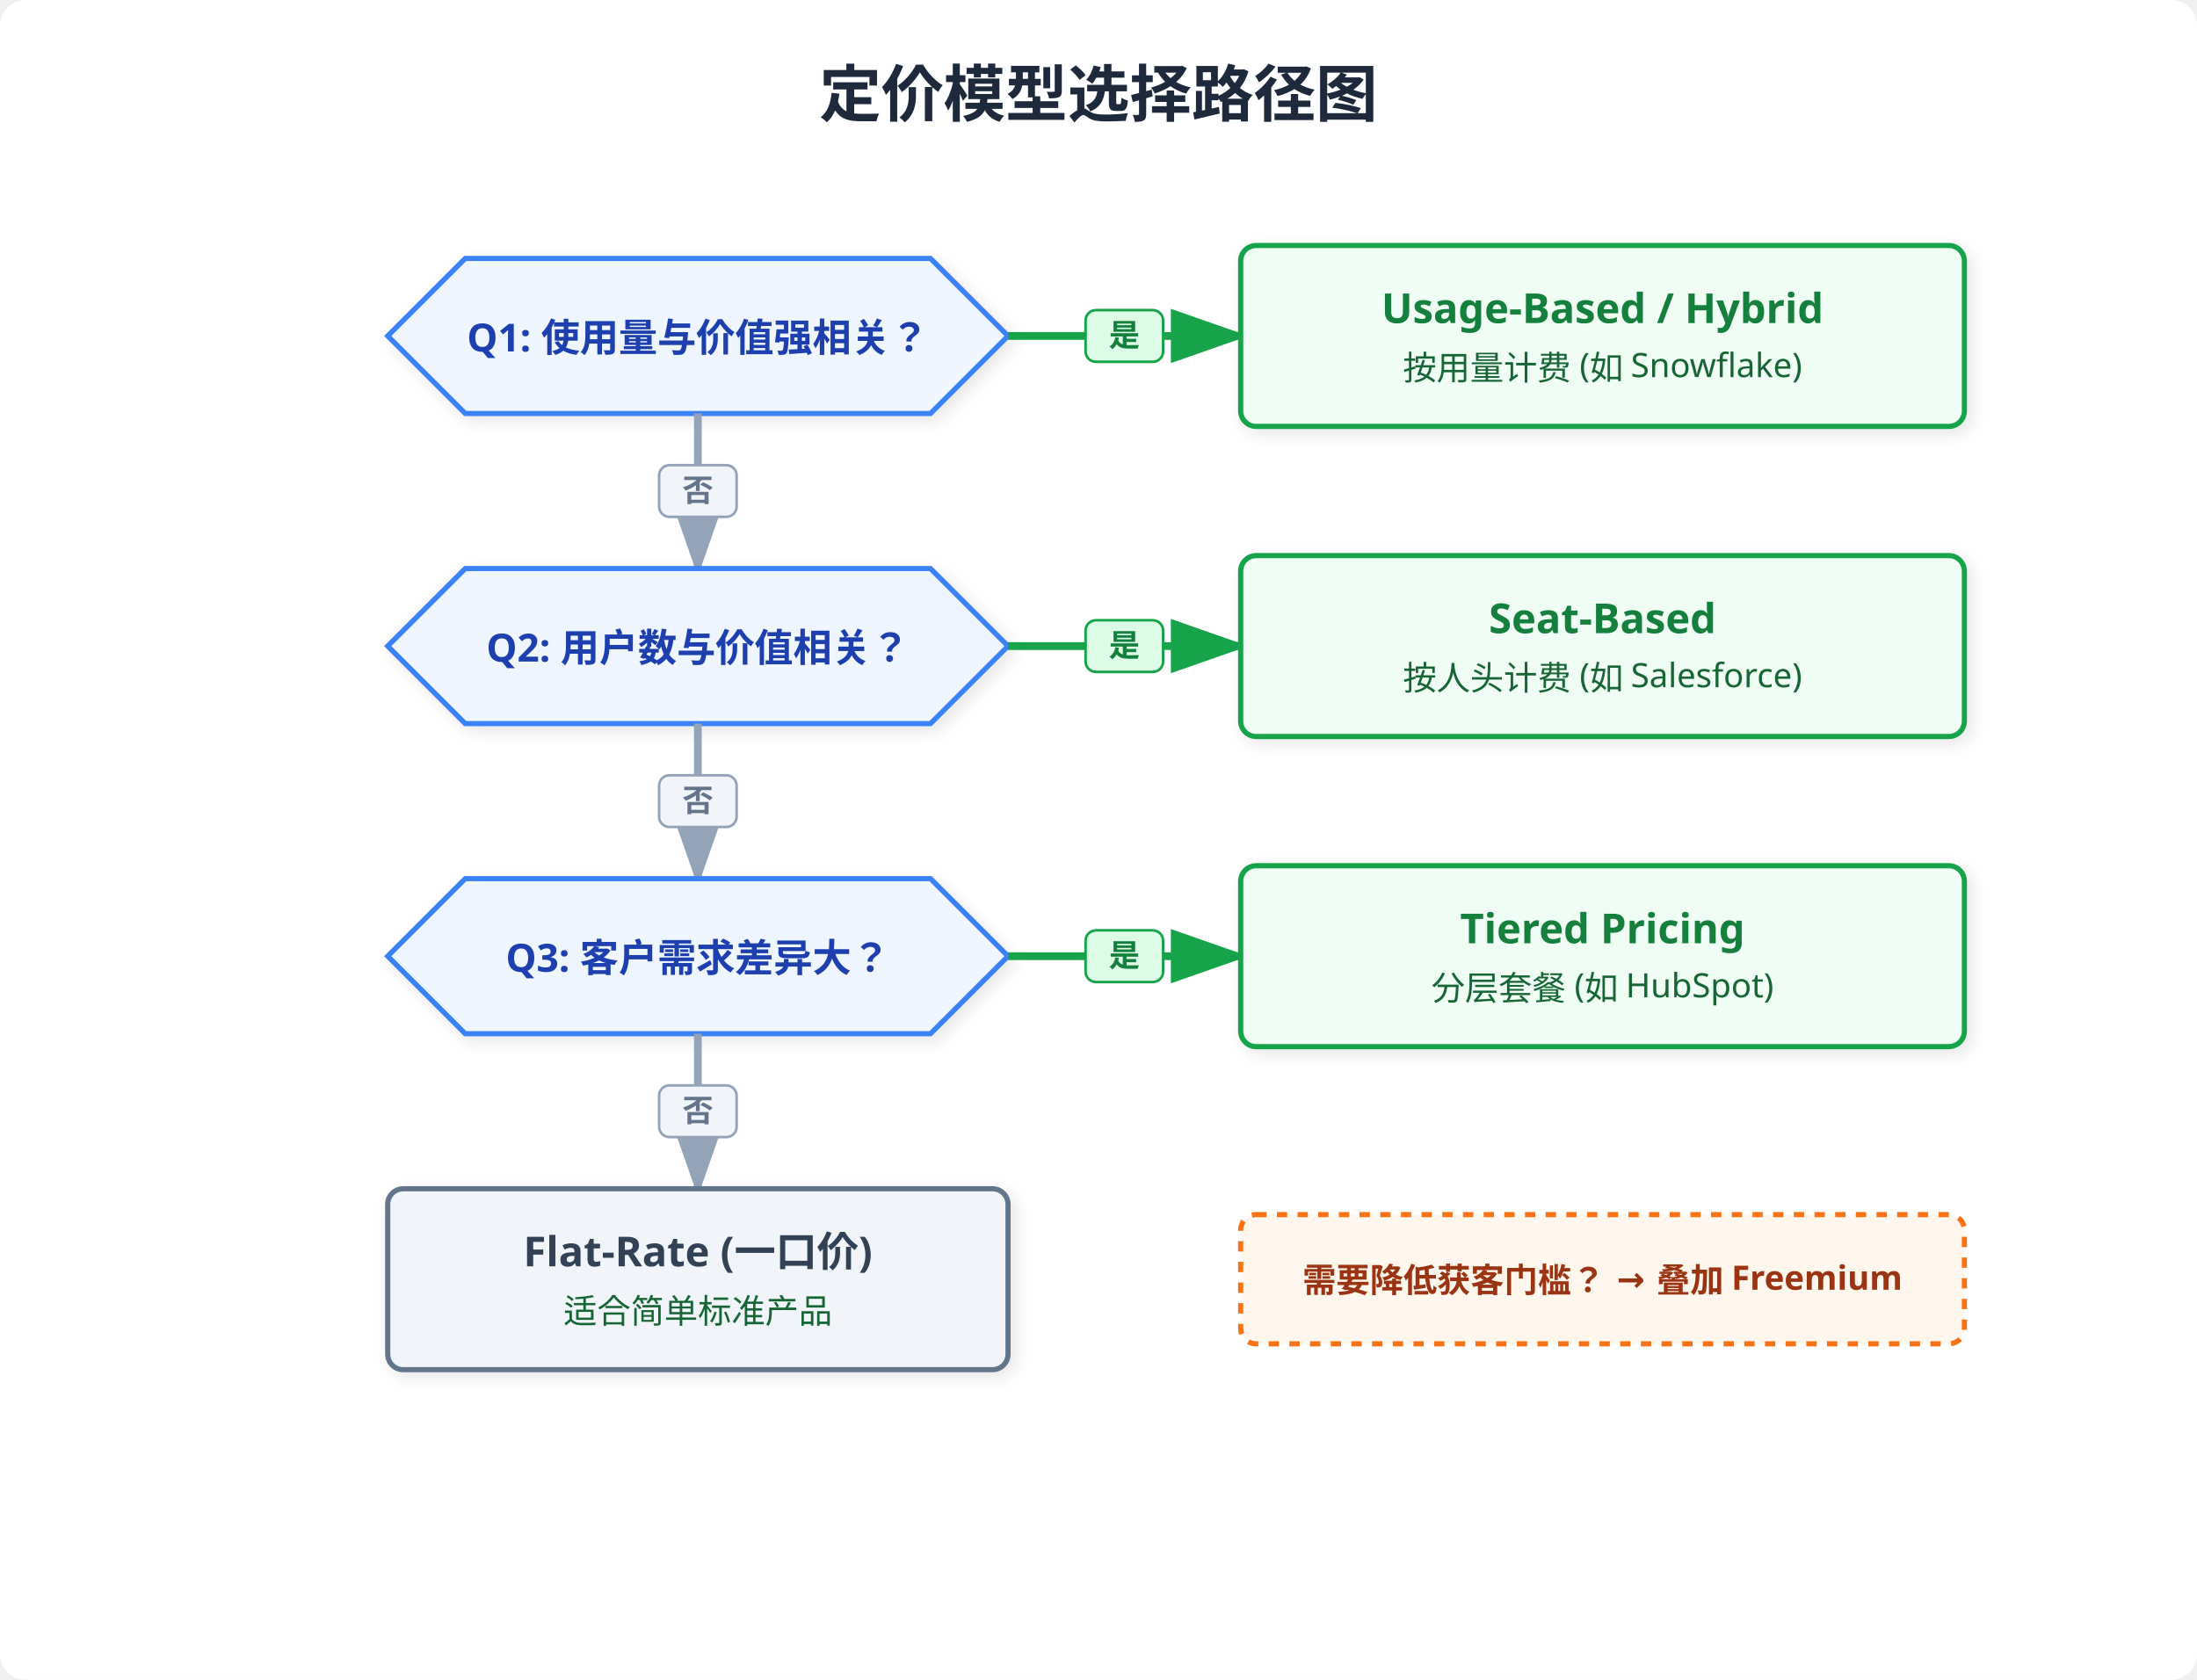
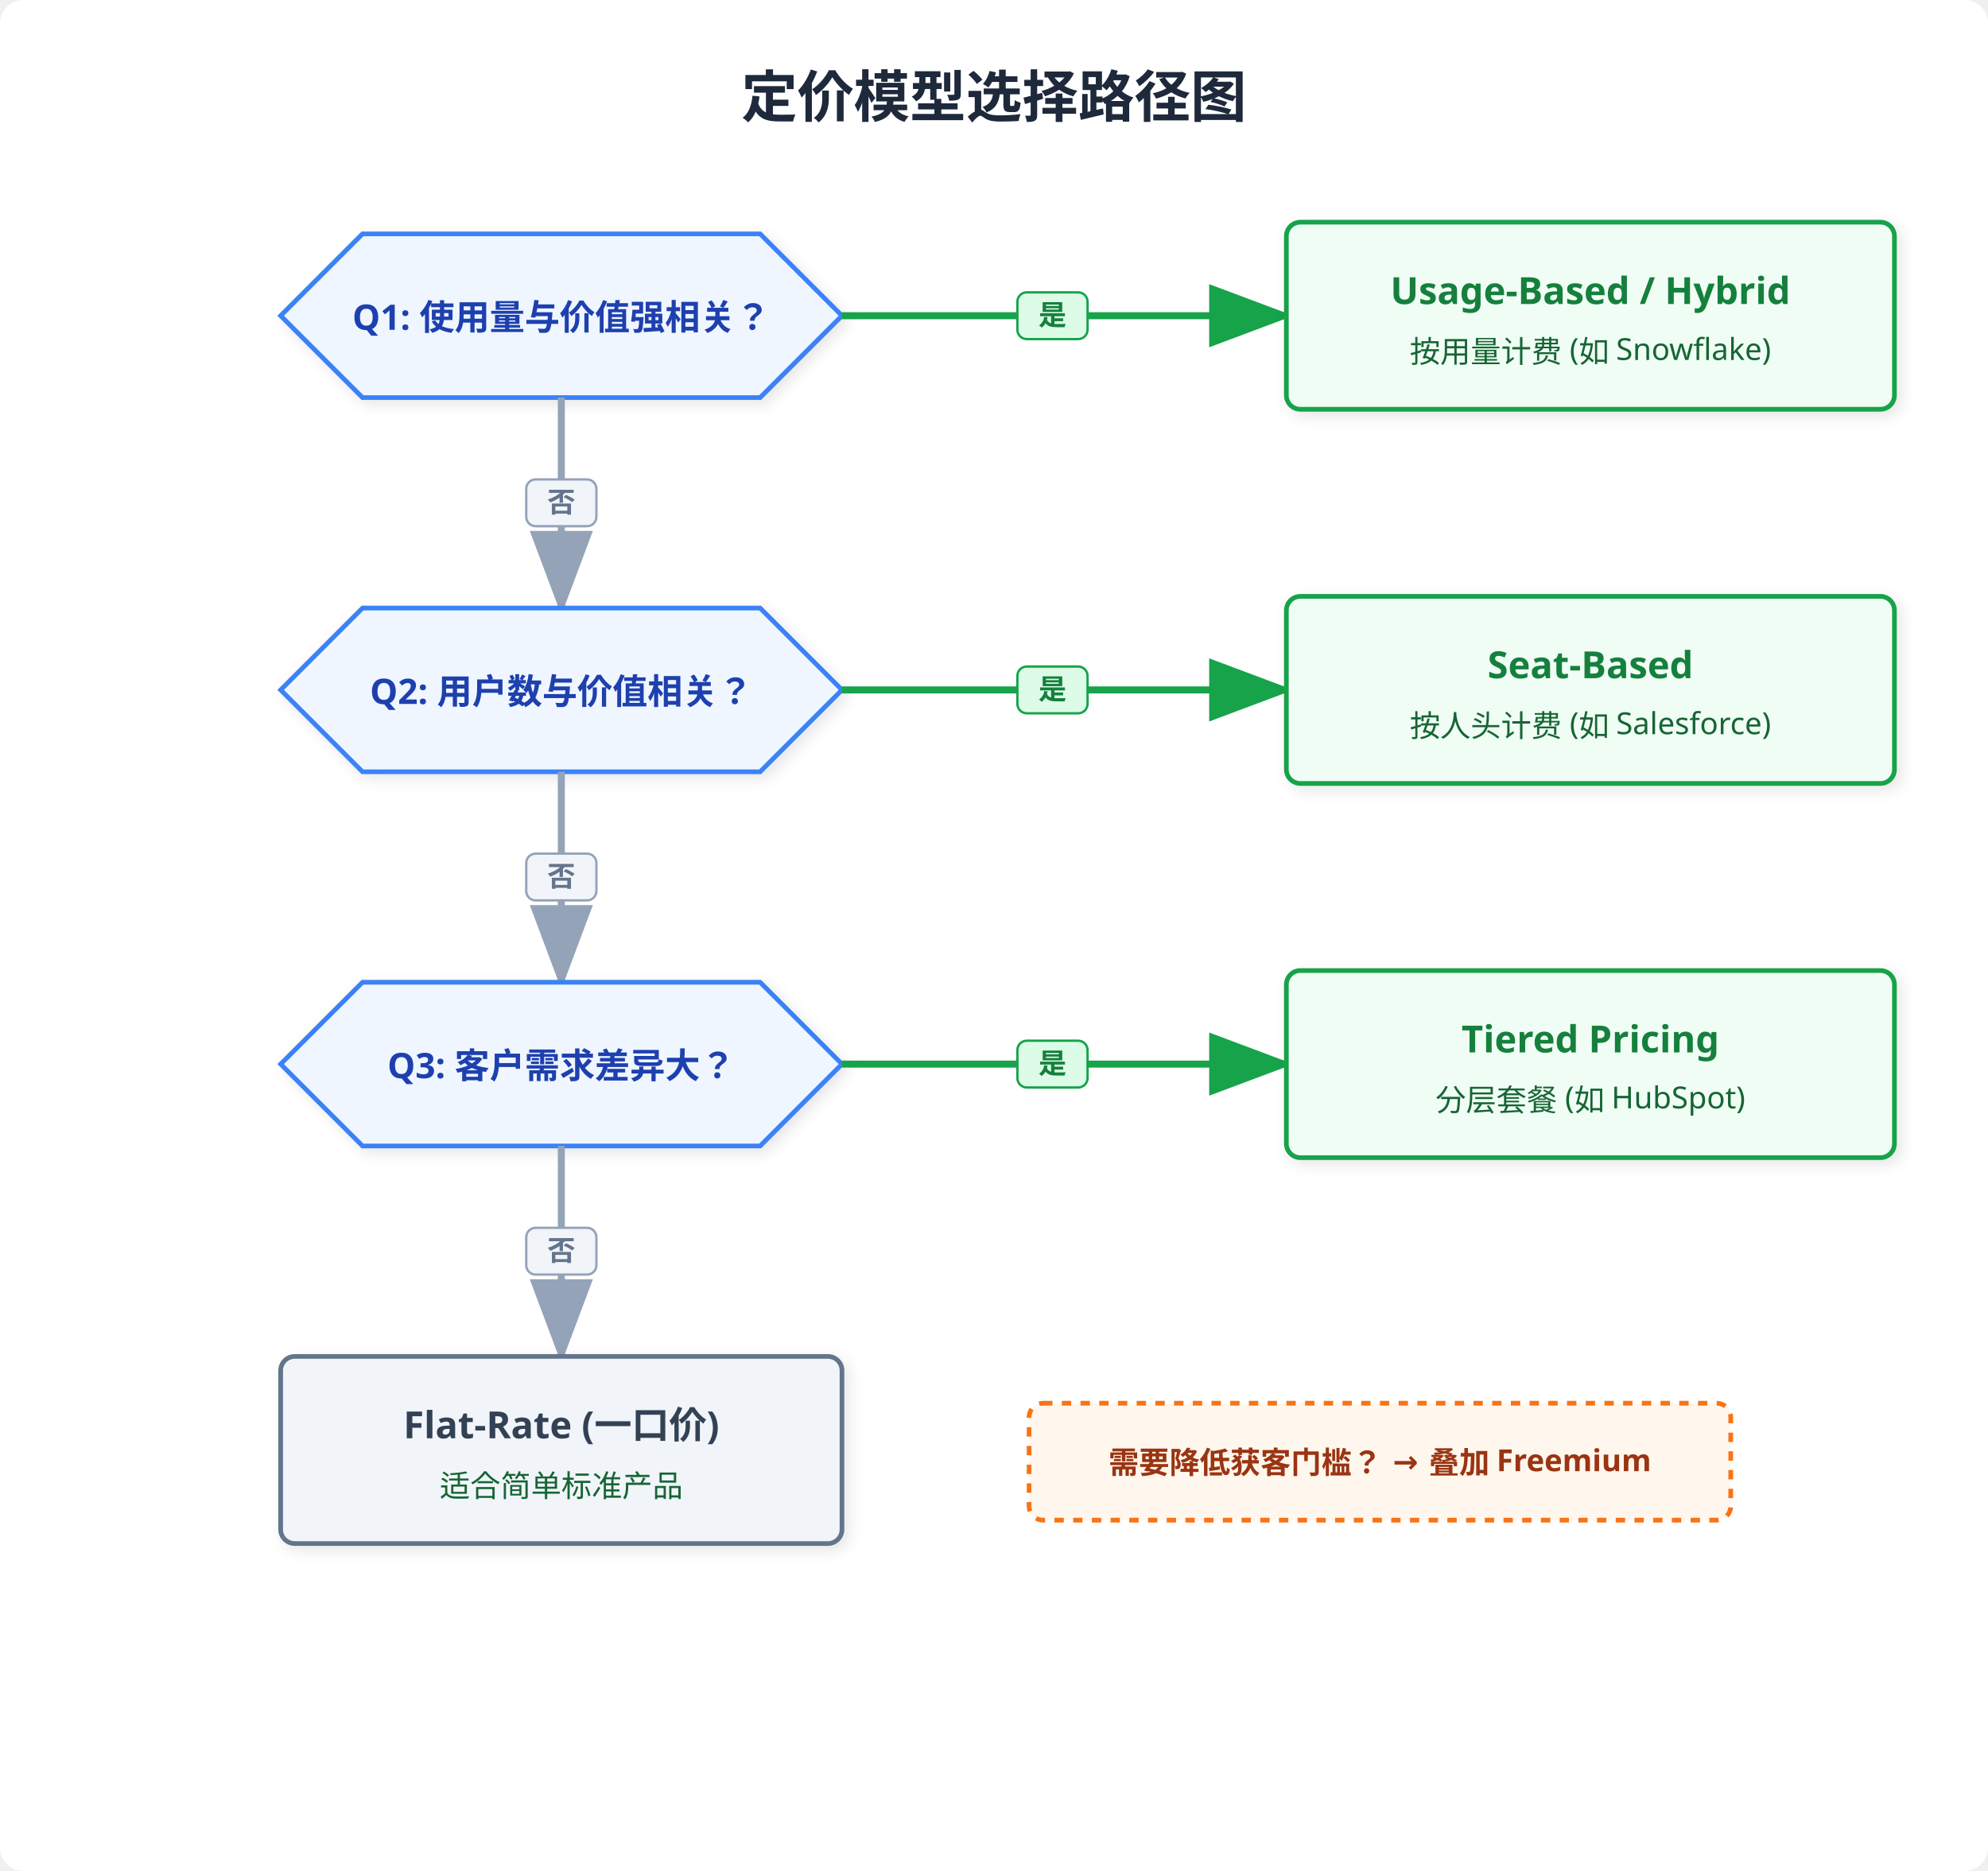
- <svg xmlns="http://www.w3.org/2000/svg" width="850" height="650">
+ <svg xmlns="http://www.w3.org/2000/svg" width="850" height="800">
  <defs>
    <filter id="shadow" x="-20%" y="-20%" width="140%" height="140%">
      <feDropShadow dx="2" dy="2" stdDeviation="3" flood-color="#000000" flood-opacity="0.1" />
    </filter>
    <style>
      .title { font-family: -apple-system, BlinkMacSystemFont, 'Segoe UI', Roboto, Helvetica, Arial, sans-serif; font-size: 24px; font-weight: bold; fill: #1e293b; }
      .q-box { fill: #EFF6FF; stroke: #3B82F6; stroke-width: 2; }
      .q-text { font-family: sans-serif; font-size: 15px; font-weight: bold; fill: #1E40AF; }
      .r-box-yes { fill: #F0FDF4; stroke: #16A34A; stroke-width: 2; rx: 6; }
      .r-text-yes { font-family: sans-serif; font-size: 16px; font-weight: bold; fill: #15803D; }
      .r-sub { font-family: sans-serif; font-size: 13px; fill: #166534; }
      .r-box-no { fill: #F1F5F9; stroke: #64748B; stroke-width: 2; rx: 6; }
      .r-text-no { font-family: sans-serif; font-size: 16px; font-weight: bold; fill: #334155; }
      .path-no { fill: none; stroke: #94A3B8; stroke-width: 3; stroke-dasharray: 4,0; }
      .path-yes { fill: none; stroke: #16A34A; stroke-width: 3; }
      .badge-yes { fill: #DCFCE7; stroke: #16A34A; stroke-width: 1; rx: 4; }
      .text-yes { font-family: sans-serif; font-size: 12px; font-weight: bold; fill: #15803D; }
      .badge-no { fill: #F1F5F9; stroke: #94A3B8; stroke-width: 1; rx: 4; }
      .text-no { font-family: sans-serif; font-size: 12px; font-weight: bold; fill: #64748B; }
      .overlay-box { fill: #FFF7ED; stroke: #F97316; stroke-width: 2; stroke-dasharray: 4,4; rx: 6; }
      .overlay-text { font-family: sans-serif; font-size: 13px; font-weight: bold; fill: #9A3412; }
    </style>
-     <marker id="arrowhead-no" markerWidth="10" markerHeight="7" refX="9" refY="3.5" orient="auto">
-       <polygon points="0 0, 10 3.5, 0 7" fill="#94A3B8" />
+     <marker id="arrowhead-no" markerWidth="12" markerHeight="9" refX="11" refY="4.5" orient="auto">
+       <polygon points="0 0, 12 4.5, 0 9" fill="#94A3B8" />
    </marker>
-     <marker id="arrowhead-yes" markerWidth="10" markerHeight="7" refX="9" refY="3.5" orient="auto">
-       <polygon points="0 0, 10 3.5, 0 7" fill="#16A34A" />
+     <marker id="arrowhead-yes" markerWidth="12" markerHeight="9" refX="11" refY="4.5" orient="auto">
+       <polygon points="0 0, 12 4.5, 0 9" fill="#16A34A" />
    </marker>
  </defs>
  <rect width="100%" height="100%" fill="#ffffff" rx="10" />
-   <text x="425" y="45" text-anchor="middle" class="title">定价模型选择路径图</text>
-   <g transform="translate(150, 100)">
-     <path d="M 0,30 L 30,0 L 210,0 L 240,30 L 210,60 L 30,60 Z" class="q-box" filter="url(#shadow)" />
-     <text x="120" y="36" text-anchor="middle" class="q-text">Q1: 使用量与价值强相关？</text>
+   <text x="425" y="50" text-anchor="middle" class="title">定价模型选择路径图</text>
+   <g transform="translate(120, 100)">
+     <path d="M 0,35 L 35,0 L 205,0 L 240,35 L 205,70 L 35,70 Z" class="q-box" filter="url(#shadow)" />
+     <text x="120" y="41" text-anchor="middle" class="q-text">Q1: 使用量与价值强相关？</text>
  </g>
-   <path d="M 270,160 L 270,220" class="path-no" marker-end="url(#arrowhead-no)" />
-   <g transform="translate(255, 180)">
+   <path d="M 240,170 L 240,260" class="path-no" marker-end="url(#arrowhead-no)" />
+   <g transform="translate(225, 205)">
    <rect x="0" y="0" width="30" height="20" class="badge-no" />
    <text x="15" y="14" text-anchor="middle" class="text-no">否</text>
  </g>
-   <g transform="translate(150, 220)">
-     <path d="M 0,30 L 30,0 L 210,0 L 240,30 L 210,60 L 30,60 Z" class="q-box" filter="url(#shadow)" />
-     <text x="120" y="36" text-anchor="middle" class="q-text">Q2: 用户数与价值相关？</text>
+   <g transform="translate(120, 260)">
+     <path d="M 0,35 L 35,0 L 205,0 L 240,35 L 205,70 L 35,70 Z" class="q-box" filter="url(#shadow)" />
+     <text x="120" y="41" text-anchor="middle" class="q-text">Q2: 用户数与价值相关？</text>
  </g>
-   <path d="M 270,280 L 270,340" class="path-no" marker-end="url(#arrowhead-no)" />
-   <g transform="translate(255, 300)">
+   <path d="M 240,330 L 240,420" class="path-no" marker-end="url(#arrowhead-no)" />
+   <g transform="translate(225, 365)">
    <rect x="0" y="0" width="30" height="20" class="badge-no" />
    <text x="15" y="14" text-anchor="middle" class="text-no">否</text>
  </g>
-   <g transform="translate(150, 340)">
-     <path d="M 0,30 L 30,0 L 210,0 L 240,30 L 210,60 L 30,60 Z" class="q-box" filter="url(#shadow)" />
-     <text x="120" y="36" text-anchor="middle" class="q-text">Q3: 客户需求差异大？</text>
+   <g transform="translate(120, 420)">
+     <path d="M 0,35 L 35,0 L 205,0 L 240,35 L 205,70 L 35,70 Z" class="q-box" filter="url(#shadow)" />
+     <text x="120" y="41" text-anchor="middle" class="q-text">Q3: 客户需求差异大？</text>
  </g>
-   <path d="M 270,400 L 270,460" class="path-no" marker-end="url(#arrowhead-no)" />
-   <g transform="translate(255, 420)">
+   <path d="M 240,490 L 240,580" class="path-no" marker-end="url(#arrowhead-no)" />
+   <g transform="translate(225, 525)">
    <rect x="0" y="0" width="30" height="20" class="badge-no" />
    <text x="15" y="14" text-anchor="middle" class="text-no">否</text>
  </g>
-   <g transform="translate(150, 460)">
-     <rect x="0" y="0" width="240" height="70" class="r-box-no" filter="url(#shadow)" />
-     <text x="120" y="30" text-anchor="middle" class="r-text-no">Flat-Rate (一口价)</text>
-     <text x="120" y="52" text-anchor="middle" class="r-sub" fill="#64748B">适合简单标准产品</text>
+   <g transform="translate(120, 580)">
+     <rect x="0" y="0" width="240" height="80" class="r-box-no" filter="url(#shadow)" />
+     <text x="120" y="35" text-anchor="middle" class="r-text-no">Flat-Rate (一口价)</text>
+     <text x="120" y="60" text-anchor="middle" class="r-sub" fill="#64748B">适合简单标准产品</text>
  </g>
-   <path d="M 390,130 L 480,130" class="path-yes" marker-end="url(#arrowhead-yes)" />
-   <g transform="translate(420, 120)">
+   <path d="M 360,135 L 550,135" class="path-yes" marker-end="url(#arrowhead-yes)" />
+   <g transform="translate(435, 125)">
    <rect x="0" y="0" width="30" height="20" class="badge-yes" />
    <text x="15" y="14" text-anchor="middle" class="text-yes">是</text>
  </g>
-   <g transform="translate(480, 95)">
-     <rect x="0" y="0" width="280" height="70" class="r-box-yes" filter="url(#shadow)" />
-     <text x="140" y="30" text-anchor="middle" class="r-text-yes">Usage-Based / Hybrid</text>
-     <text x="140" y="52" text-anchor="middle" class="r-sub">按用量计费 (如 Snowflake)</text>
+   <g transform="translate(550, 95)">
+     <rect x="0" y="0" width="260" height="80" class="r-box-yes" filter="url(#shadow)" />
+     <text x="130" y="35" text-anchor="middle" class="r-text-yes">Usage-Based / Hybrid</text>
+     <text x="130" y="60" text-anchor="middle" class="r-sub">按用量计费 (如 Snowflake)</text>
  </g>
-   <path d="M 390,250 L 480,250" class="path-yes" marker-end="url(#arrowhead-yes)" />
-   <g transform="translate(420, 240)">
+   <path d="M 360,295 L 550,295" class="path-yes" marker-end="url(#arrowhead-yes)" />
+   <g transform="translate(435, 285)">
    <rect x="0" y="0" width="30" height="20" class="badge-yes" />
    <text x="15" y="14" text-anchor="middle" class="text-yes">是</text>
  </g>
-   <g transform="translate(480, 215)">
-     <rect x="0" y="0" width="280" height="70" class="r-box-yes" filter="url(#shadow)" />
-     <text x="140" y="30" text-anchor="middle" class="r-text-yes">Seat-Based</text>
-     <text x="140" y="52" text-anchor="middle" class="r-sub">按人头计费 (如 Salesforce)</text>
+   <g transform="translate(550, 255)">
+     <rect x="0" y="0" width="260" height="80" class="r-box-yes" filter="url(#shadow)" />
+     <text x="130" y="35" text-anchor="middle" class="r-text-yes">Seat-Based</text>
+     <text x="130" y="60" text-anchor="middle" class="r-sub">按人头计费 (如 Salesforce)</text>
  </g>
-   <path d="M 390,370 L 480,370" class="path-yes" marker-end="url(#arrowhead-yes)" />
-   <g transform="translate(420, 360)">
+   <path d="M 360,455 L 550,455" class="path-yes" marker-end="url(#arrowhead-yes)" />
+   <g transform="translate(435, 445)">
    <rect x="0" y="0" width="30" height="20" class="badge-yes" />
    <text x="15" y="14" text-anchor="middle" class="text-yes">是</text>
  </g>
-   <g transform="translate(480, 335)">
-     <rect x="0" y="0" width="280" height="70" class="r-box-yes" filter="url(#shadow)" />
-     <text x="140" y="30" text-anchor="middle" class="r-text-yes">Tiered Pricing</text>
-     <text x="140" y="52" text-anchor="middle" class="r-sub">分层套餐 (如 HubSpot)</text>
+   <g transform="translate(550, 415)">
+     <rect x="0" y="0" width="260" height="80" class="r-box-yes" filter="url(#shadow)" />
+     <text x="130" y="35" text-anchor="middle" class="r-text-yes">Tiered Pricing</text>
+     <text x="130" y="60" text-anchor="middle" class="r-sub">分层套餐 (如 HubSpot)</text>
  </g>
-   <g transform="translate(480, 470)">
-     <rect x="0" y="0" width="280" height="50" class="overlay-box" />
-     <text x="140" y="30" text-anchor="middle" class="overlay-text">需要降低获客门槛？ → 叠加 Freemium</text>
+   <g transform="translate(440, 600)">
+     <rect x="0" y="0" width="300" height="50" class="overlay-box" />
+     <text x="150" y="30" text-anchor="middle" class="overlay-text">需要降低获客门槛？ → 叠加 Freemium</text>
  </g>
</svg>
